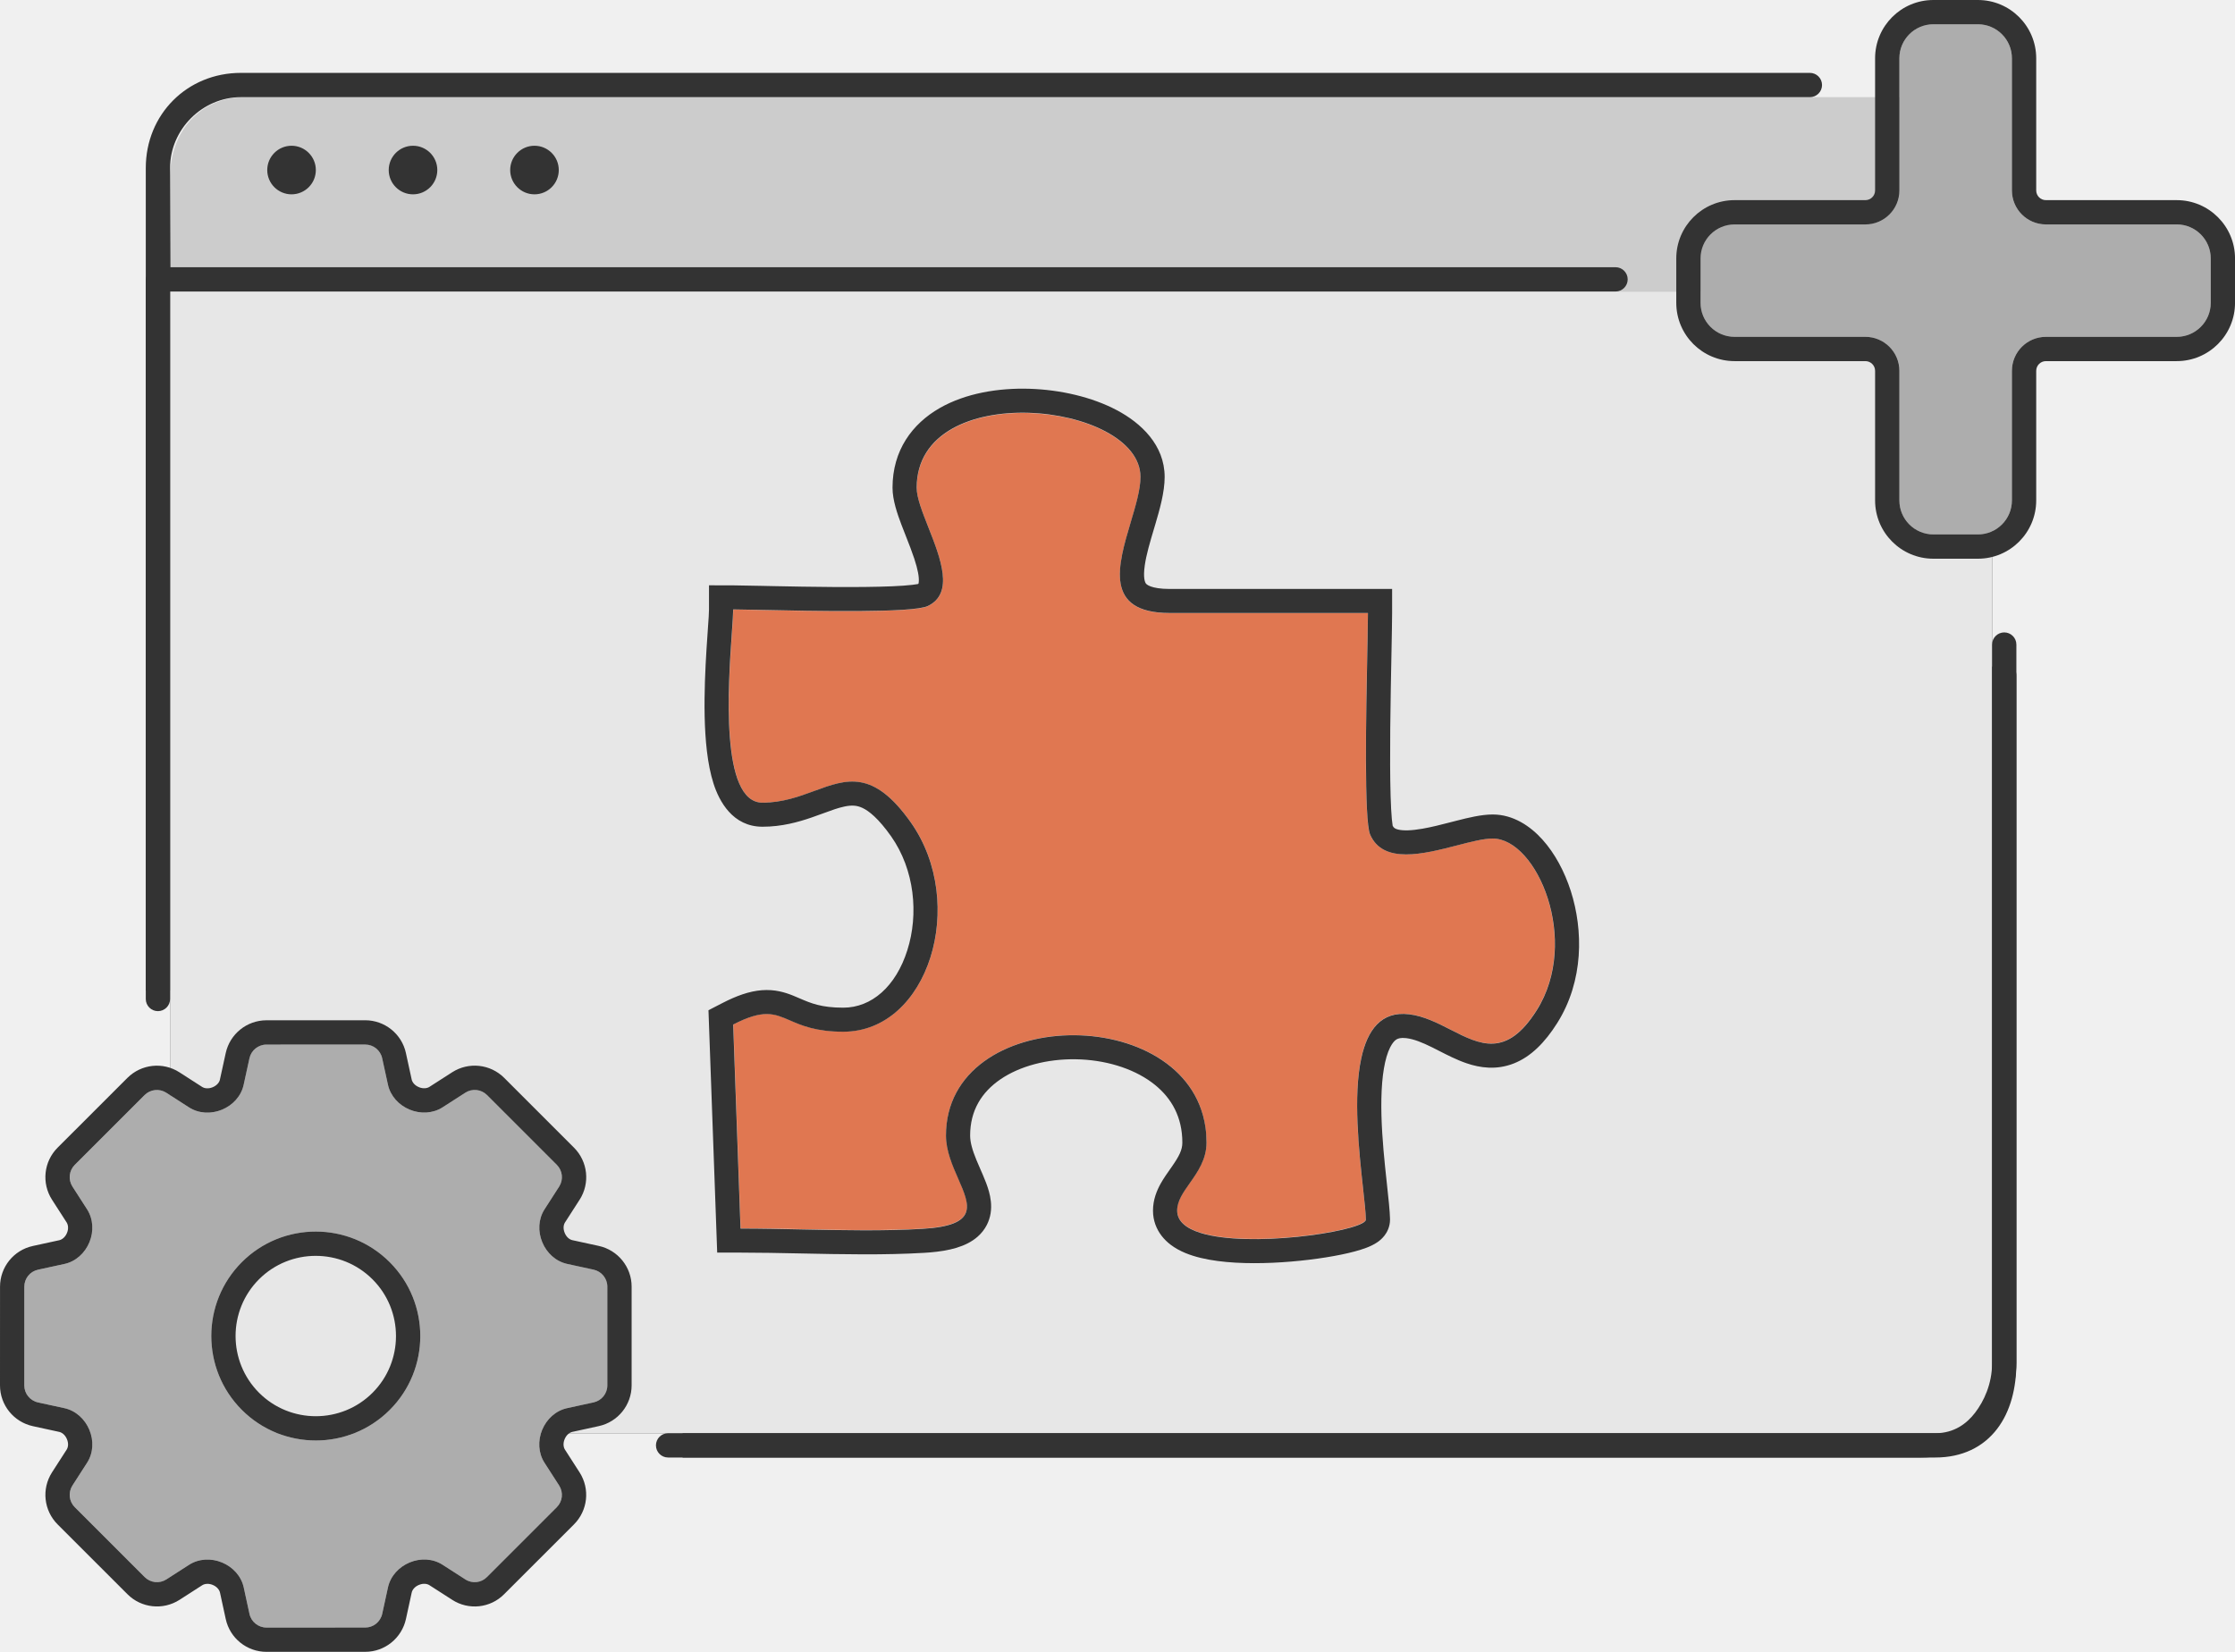
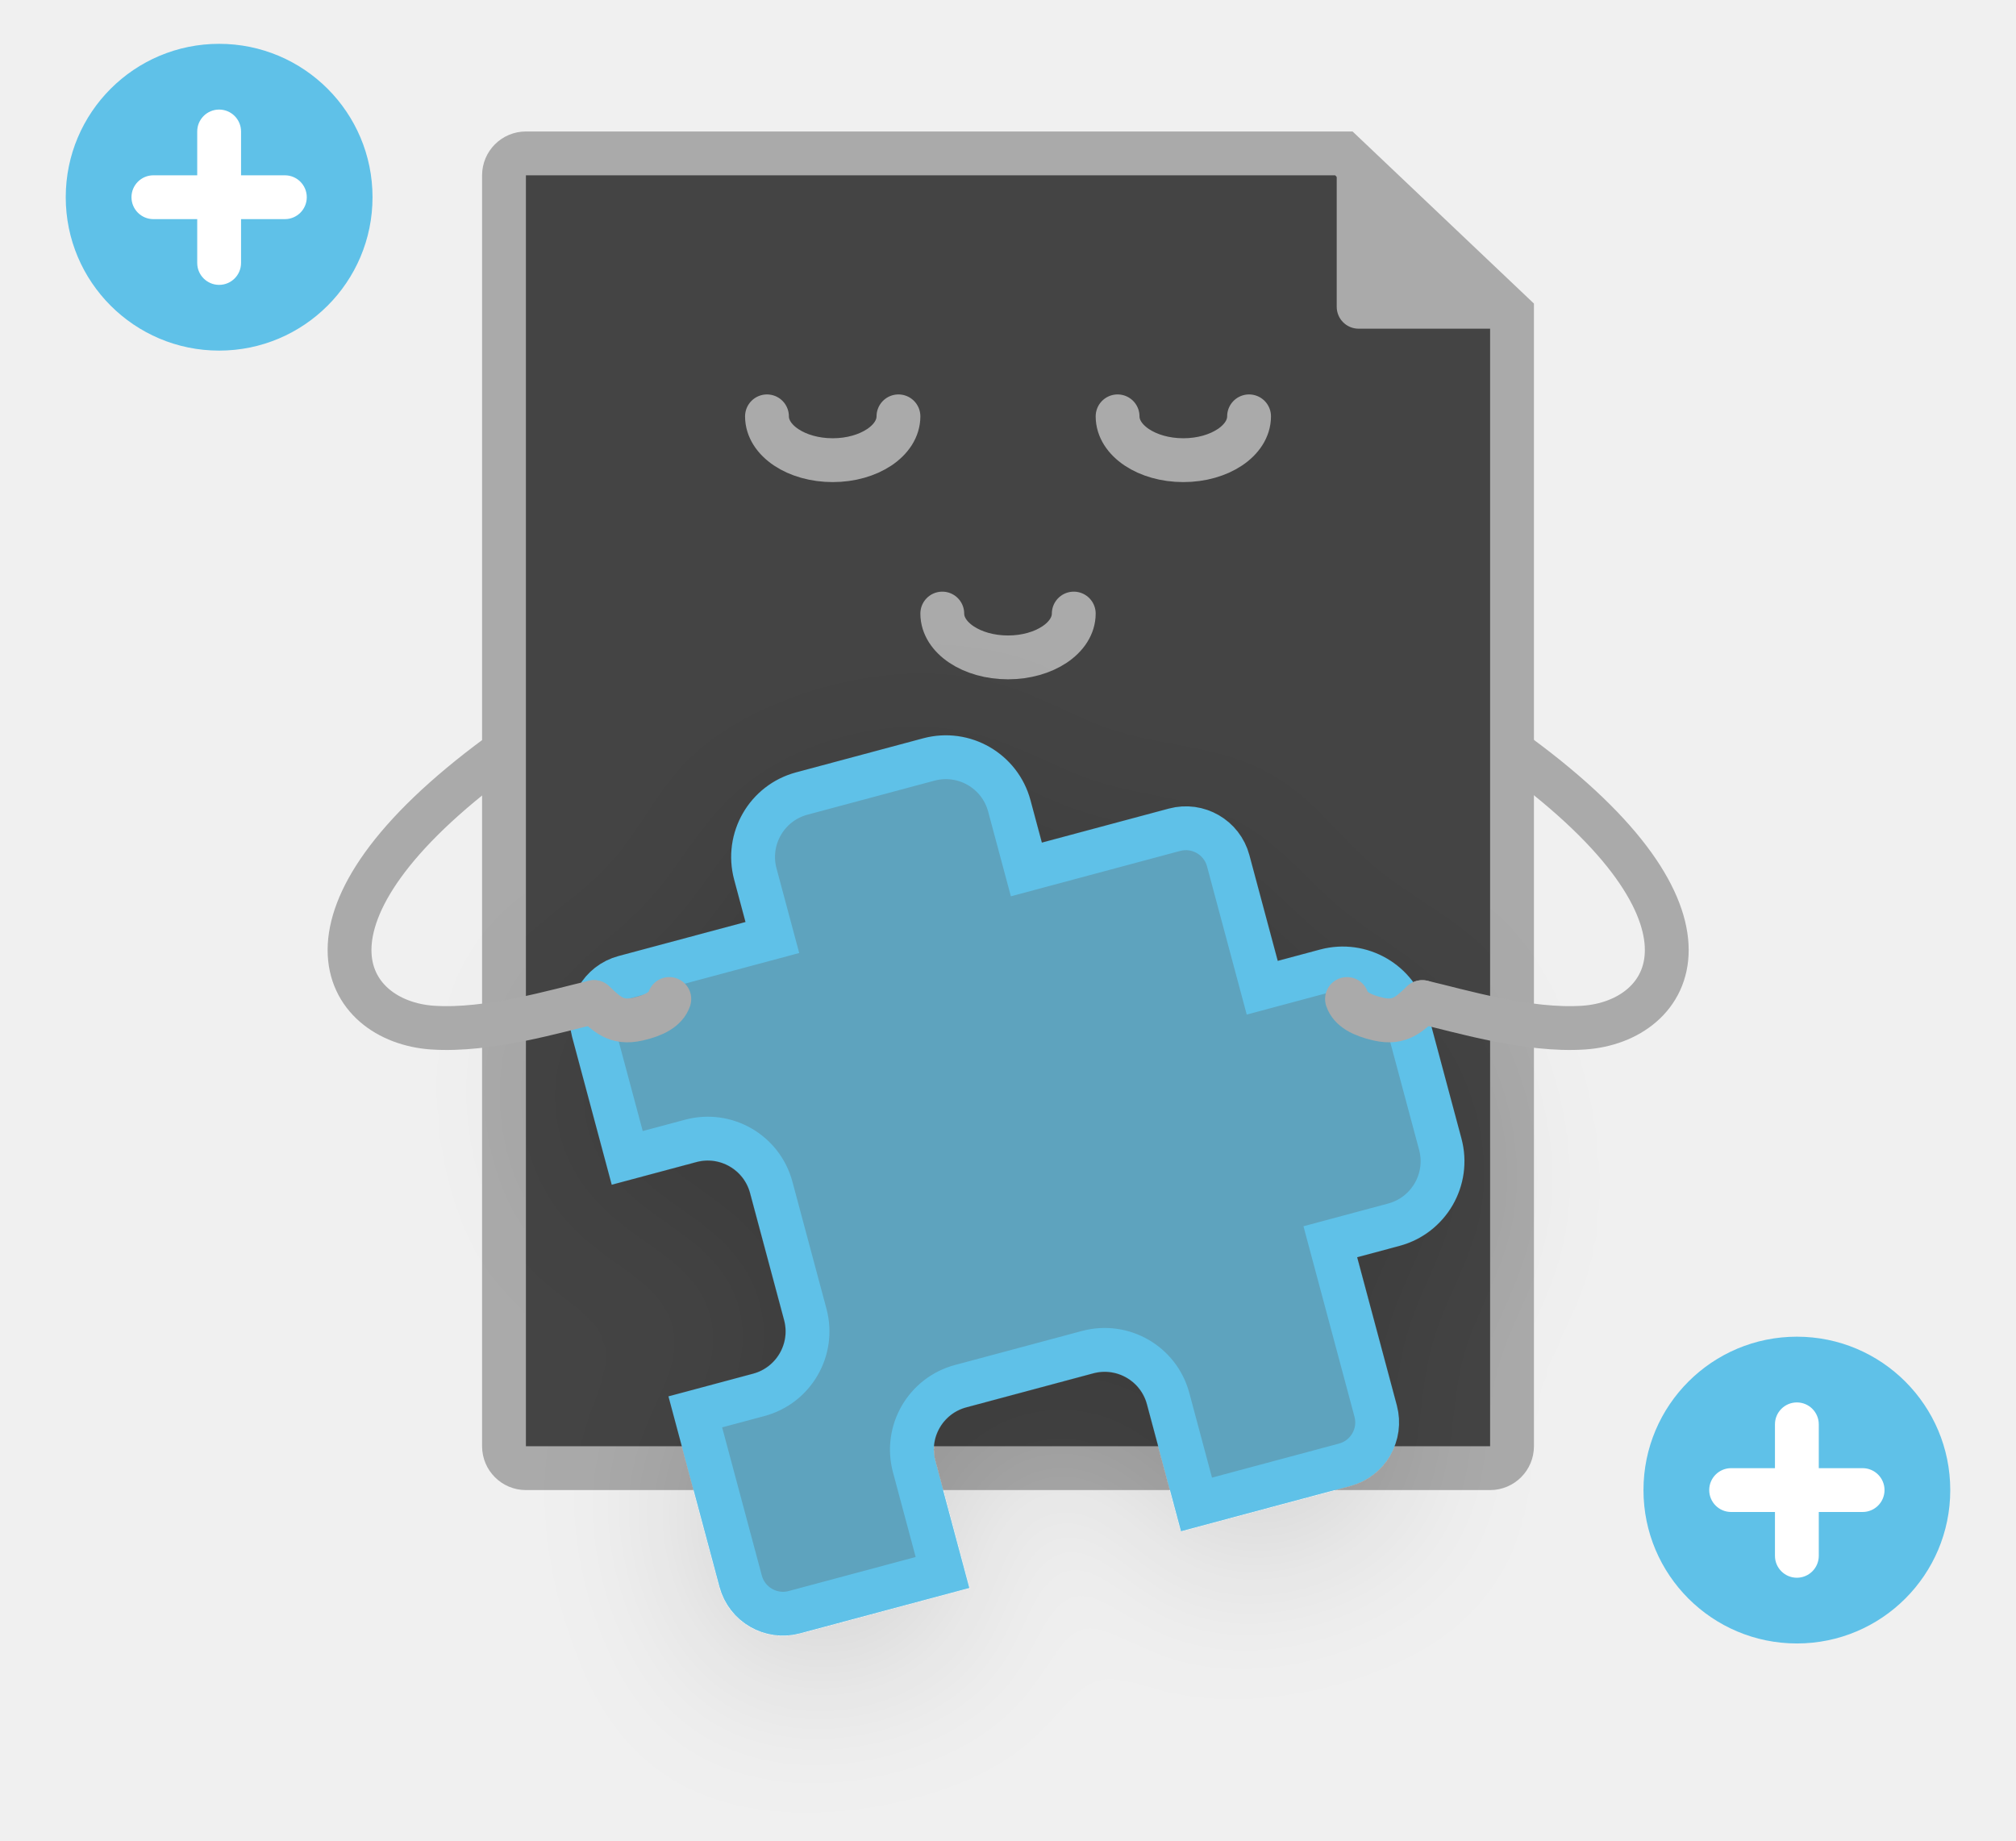
- <svg xmlns="http://www.w3.org/2000/svg" width="92" height="68" viewBox="0 0 92 68" fill="none">
-   <g id="Third-party services">
-     <path id="Vector" d="M78.692 59H10.31C8.435 59 7.001 57.57 7.001 55.7V7.3C7.001 5.43 8.208 4 10.083 4H78.694C80.569 4 82.001 5.43 82.001 7.3V55.7C82.001 57.57 80.567 59 78.692 59Z" fill="#CCCCCC" />
-     <path id="Vector_2" fill-rule="evenodd" clip-rule="evenodd" d="M9.915 4C8.334 4 7.001 5.324 7.001 6.916L7.134 40.772H6.001V6.916C6.001 4.709 7.702 3 9.915 3H74.501C74.777 3 75.001 3.224 75.001 3.5C75.001 3.776 74.777 4 74.501 4H9.915ZM28.098 60H79.087C81.3 60 83.001 58.291 83.001 56.084V27.809C83.001 27.496 82.747 27.242 82.434 27.242C82.122 27.242 81.868 27.496 81.868 27.809V56.084C81.868 57.676 80.668 58.873 79.087 58.873H28.098V60Z" fill="#333333" />
-     <g id="Vector_3">
-       <path d="M79.787 59H10.369C8.465 59 7.001 58.105 7.001 56.202V12H82.001V56.202C82.001 58.105 81.69 59 79.787 59Z" fill="#333333" />
-       <path d="M79.787 59H10.369C8.465 59 7.001 58.105 7.001 56.202V12H82.001V56.202C82.001 58.105 81.69 59 79.787 59Z" fill="white" fill-opacity="0.88" />
-     </g>
-     <path id="Vector_4" fill-rule="evenodd" clip-rule="evenodd" d="M6.001 11.557C6.001 11.249 6.254 11 6.567 11H66.501C66.777 11 67.001 11.224 67.001 11.5C67.001 11.776 66.777 12 66.501 12H7.001V41.125C7.001 41.401 6.777 41.625 6.501 41.625C6.225 41.625 6.001 41.401 6.001 41.125V11.557ZM27.001 59.5C27.001 59.776 27.225 60 27.501 60H79.662C80.776 60 81.643 59.565 82.213 58.816C82.766 58.09 83.001 57.123 83.001 56.102V26.534C83.001 26.258 82.777 26.034 82.501 26.034C82.225 26.034 82.001 26.258 82.001 26.534V56.102C82.001 56.975 81.665 57.678 81.307 58.149C80.965 58.597 80.445 59 79.662 59H27.501C27.225 59 27.001 59.224 27.001 59.5Z" fill="#333333" />
-     <path id="Vector_5" d="M12.001 8C12.553 8 13.001 7.552 13.001 7C13.001 6.448 12.553 6 12.001 6C11.449 6 11.001 6.448 11.001 7C11.001 7.552 11.449 8 12.001 8Z" fill="#333333" />
-     <path id="Vector_6" d="M17.001 8C17.553 8 18.001 7.552 18.001 7C18.001 6.448 17.553 6 17.001 6C16.449 6 16.001 6.448 16.001 7C16.001 7.552 16.449 8 17.001 8Z" fill="#333333" />
-     <path id="Vector_7" d="M22.001 8C22.553 8 23.001 7.552 23.001 7C23.001 6.448 22.553 6 22.001 6C21.449 6 21.001 6.448 21.001 7C21.001 7.552 21.449 8 22.001 8Z" fill="#333333" />
-     <path id="Vector_8" fill-rule="evenodd" clip-rule="evenodd" d="M56.22 50.196C56.188 48.554 54.71 41.353 58 41.749C59.962 41.987 61.447 44.444 63.251 41.586C65.058 38.722 63.259 34.518 61.44 34.518C60.171 34.518 57.15 36.094 56.395 34.353C56.072 33.612 56.306 26.542 56.306 25.24H48.154C44.39 25.24 46.946 21.497 46.946 19.645C46.946 16.548 37.736 15.552 37.736 20.087C37.736 21.315 39.838 24.177 38.189 24.954C37.418 25.317 31.326 25.095 30.185 25.093C30.185 26.179 29.305 33.044 31.393 33.044C33.924 33.044 35.214 30.624 37.499 33.861C39.841 37.189 38.224 42.467 34.714 42.467C32.09 42.467 32.357 41.051 30.185 42.172L30.487 50.565C32.921 50.565 35.609 50.719 37.985 50.577C41.418 50.371 38.942 48.663 38.942 46.737C38.942 41.16 49.663 41.216 49.663 47.029C49.663 48.291 48.456 48.957 48.456 49.827C48.456 51.835 56.22 50.782 56.22 50.196Z" fill="#E07751" />
-     <path id="Vector_9" fill-rule="evenodd" clip-rule="evenodd" d="M57.218 50.206V50.196L57.218 50.186C57.211 49.851 57.153 49.318 57.089 48.732C57.064 48.505 57.039 48.27 57.015 48.036C56.924 47.145 56.844 46.151 56.862 45.234C56.88 44.287 57.002 43.558 57.222 43.118C57.245 43.074 57.267 43.035 57.288 43.001C57.365 42.879 57.436 42.818 57.489 42.786C57.546 42.753 57.655 42.709 57.883 42.736C58.196 42.774 58.529 42.906 58.956 43.117C59.035 43.156 59.122 43.201 59.214 43.248C59.554 43.422 59.971 43.636 60.367 43.77C60.917 43.958 61.595 44.062 62.318 43.776C63.016 43.499 63.59 42.923 64.099 42.117C65.198 40.374 65.173 38.286 64.659 36.679C64.399 35.87 63.998 35.123 63.489 34.559C62.994 34.01 62.292 33.529 61.444 33.529C60.978 33.529 60.425 33.665 59.98 33.779C59.895 33.8 59.811 33.822 59.728 33.843L59.726 33.844C59.32 33.949 58.934 34.048 58.556 34.114C58.092 34.195 57.766 34.201 57.557 34.151C57.425 34.12 57.371 34.08 57.328 33.996L57.324 33.975C57.314 33.918 57.303 33.831 57.292 33.712C57.27 33.474 57.254 33.155 57.242 32.77C57.219 32.001 57.218 31.022 57.227 30.014C57.237 28.901 57.261 27.727 57.279 26.801C57.293 26.084 57.304 25.514 57.304 25.235V24.245H48.154C47.345 24.245 47.184 24.042 47.17 24.022C47.13 23.97 47.049 23.786 47.123 23.271C47.187 22.826 47.334 22.332 47.502 21.767L47.56 21.572C47.731 20.992 47.941 20.268 47.941 19.636C47.941 18.316 46.964 17.411 45.975 16.887C44.95 16.343 43.642 16.043 42.37 16.004C41.104 15.966 39.751 16.184 38.675 16.802C37.552 17.447 36.739 18.538 36.739 20.078C36.739 20.593 36.943 21.167 37.105 21.597C37.172 21.775 37.239 21.943 37.303 22.106C37.422 22.408 37.534 22.693 37.633 22.992C37.785 23.452 37.837 23.76 37.82 23.947C37.813 24.033 37.807 24.035 37.779 24.047C37.774 24.049 37.768 24.051 37.761 24.054C37.782 24.044 37.794 24.039 37.794 24.039C37.794 24.039 37.727 24.055 37.551 24.076C37.343 24.101 37.065 24.12 36.727 24.135C36.054 24.164 35.204 24.17 34.328 24.165C33.454 24.16 32.567 24.143 31.825 24.128L31.364 24.118C30.84 24.107 30.415 24.098 30.182 24.097L29.185 24.095V25.087C29.185 25.229 29.167 25.49 29.14 25.866C29.123 26.107 29.103 26.394 29.082 26.728C29.032 27.534 28.985 28.526 29.006 29.495C29.027 30.444 29.114 31.452 29.37 32.253C29.603 32.982 30.157 34.033 31.388 34.033C32.183 34.033 32.86 33.842 33.414 33.651C33.619 33.581 33.792 33.517 33.947 33.46C34.255 33.346 34.489 33.261 34.746 33.205C35.058 33.137 35.275 33.151 35.506 33.261C35.771 33.386 36.16 33.691 36.682 34.429C37.653 35.811 37.819 37.637 37.349 39.117C36.876 40.612 35.876 41.482 34.711 41.482C33.805 41.482 33.378 41.298 32.92 41.101C32.832 41.062 32.742 41.024 32.648 40.986C32.312 40.851 31.895 40.721 31.358 40.763C30.849 40.803 30.323 40.988 29.722 41.299L29.163 41.587L29.522 51.565H30.482C31.262 51.565 32.092 51.582 32.942 51.599C34.648 51.635 36.433 51.671 38.042 51.574C38.125 51.569 38.208 51.564 38.289 51.557C39.062 51.491 39.762 51.329 40.237 50.914C40.402 50.77 40.529 50.605 40.621 50.426C40.699 50.273 40.751 50.11 40.778 49.941C40.83 49.603 40.774 49.29 40.709 49.051C40.642 48.808 40.545 48.569 40.457 48.364C40.419 48.274 40.383 48.194 40.349 48.117L40.349 48.115C40.296 47.995 40.247 47.883 40.194 47.754C40.027 47.349 39.934 47.027 39.934 46.744C39.934 45.713 40.41 44.96 41.179 44.433C41.979 43.886 43.105 43.587 44.286 43.606C45.466 43.626 46.593 43.96 47.399 44.55C48.13 45.085 48.61 45.833 48.664 46.843C48.668 46.906 48.669 46.971 48.669 47.037C48.669 47.337 48.537 47.597 48.243 48.019L48.222 48.049L48.174 48.117C48.051 48.29 47.895 48.513 47.773 48.731C47.619 49.011 47.461 49.385 47.461 49.836C47.461 50.249 47.603 50.596 47.814 50.872C47.922 51.012 48.049 51.135 48.184 51.238C48.554 51.521 49.01 51.684 49.437 51.786C50.299 51.993 51.379 52.027 52.384 51.983C53.403 51.938 54.427 51.808 55.211 51.647C55.598 51.568 55.961 51.473 56.246 51.365C56.382 51.313 56.551 51.239 56.705 51.132C56.782 51.079 56.892 50.992 56.991 50.863C57.092 50.732 57.218 50.507 57.218 50.206ZM31.175 25.104L31.334 25.108C33.492 25.154 37.565 25.241 38.187 24.949C39.288 24.43 38.716 22.98 38.215 21.709C37.966 21.076 37.733 20.487 37.733 20.078C37.733 15.54 46.946 16.538 46.946 19.636C46.946 20.149 46.75 20.807 46.546 21.491C46.015 23.276 45.432 25.235 48.154 25.235H56.309C56.309 25.439 56.304 25.784 56.295 26.225L56.284 26.776C56.234 29.311 56.145 33.773 56.398 34.353C56.933 35.588 58.606 35.156 59.988 34.799C60.556 34.652 61.074 34.519 61.444 34.519C63.264 34.519 65.064 38.725 63.256 41.59C62.011 43.563 60.918 43.005 59.716 42.391C59.175 42.115 58.612 41.827 58.003 41.754C56.854 41.615 56.286 42.404 56.036 43.559C55.694 45.132 55.941 47.383 56.106 48.899C56.167 49.458 56.218 49.917 56.223 50.206C56.223 50.226 56.214 50.248 56.195 50.269C55.801 50.727 51.409 51.374 49.422 50.756C48.834 50.573 48.456 50.279 48.456 49.836C48.456 49.441 48.705 49.088 48.977 48.703C49.304 48.238 49.664 47.727 49.664 47.037C49.664 46.822 49.65 46.615 49.622 46.416C48.887 41.224 38.939 41.37 38.939 46.744C38.939 47.378 39.207 47.988 39.445 48.529C39.929 49.633 40.287 50.448 37.982 50.586C36.411 50.681 34.703 50.645 33.023 50.611C32.161 50.593 31.307 50.575 30.482 50.575L30.18 42.177C31.427 41.533 31.87 41.726 32.517 42.006C32.998 42.215 33.592 42.472 34.711 42.472C38.221 42.472 39.839 37.191 37.496 33.861C35.949 31.669 34.858 32.069 33.529 32.557C32.895 32.79 32.206 33.043 31.388 33.043C29.635 33.043 29.974 28.201 30.128 26.004C30.157 25.591 30.179 25.272 30.18 25.096L30.18 25.087C30.379 25.088 30.729 25.095 31.175 25.104Z" fill="#333333" />
-     <path id="Vector_10" fill-rule="evenodd" clip-rule="evenodd" d="M19.155 65.018L18.219 64.416C17.816 64.156 17.307 64.136 16.863 64.32C16.42 64.504 16.072 64.879 15.97 65.348L15.733 66.435C15.661 66.764 15.37 67 15.033 66.999L10.969 67C10.632 67 10.34 66.765 10.269 66.436L10.033 65.35C9.931 64.88 9.585 64.507 9.14 64.322C8.697 64.138 8.188 64.159 7.784 64.416L6.848 65.018C6.564 65.2 6.193 65.16 5.954 64.921L3.079 62.046C2.84 61.808 2.8 61.437 2.982 61.152L3.584 60.217C3.845 59.813 3.864 59.305 3.679 58.861C3.495 58.418 3.121 58.071 2.651 57.968L1.565 57.732C1.236 57.66 1 57.369 1 57.032L1.001 52.969C1.001 52.632 1.235 52.34 1.565 52.269L2.652 52.032C3.122 51.93 3.496 51.584 3.68 51.14C3.864 50.697 3.843 50.188 3.585 49.783L2.982 48.846C2.8 48.562 2.84 48.191 3.078 47.952L5.951 45.08C6.19 44.842 6.561 44.802 6.845 44.984L7.781 45.586C8.184 45.845 8.695 45.864 9.138 45.681C9.581 45.498 9.93 45.124 10.03 44.653L10.268 43.566C10.339 43.238 10.63 43.002 10.969 43.001L15.033 43C15.369 43 15.662 43.235 15.732 43.565L15.968 44.65C16.071 45.12 16.417 45.493 16.861 45.678C17.304 45.862 17.814 45.842 18.218 45.584L19.154 44.982C19.438 44.8 19.809 44.84 20.048 45.079L22.921 47.952C23.16 48.191 23.199 48.563 23.018 48.846L22.416 49.782C22.157 50.184 22.137 50.694 22.321 51.138C22.505 51.581 22.878 51.929 23.35 52.031L24.436 52.267C24.764 52.339 25 52.63 25 52.967L24.999 57.03C25 57.367 24.765 57.659 24.434 57.731L23.346 57.968C22.877 58.07 22.503 58.416 22.318 58.86C22.135 59.303 22.154 59.814 22.414 60.217L23.016 61.152C23.198 61.437 23.158 61.808 22.919 62.046L20.045 64.92C19.81 65.16 19.438 65.201 19.155 65.018ZM16.042 58.042C17.72 56.365 17.72 53.636 16.041 51.958C14.363 50.279 11.633 50.279 9.955 51.956C8.278 53.634 8.278 56.363 9.956 58.041C11.635 59.719 14.364 59.72 16.042 58.042Z" fill="#ADADAD" />
-     <path id="Vector_11" fill-rule="evenodd" clip-rule="evenodd" d="M17.678 65.257C17.584 65.196 17.426 65.169 17.247 65.244H17.245C17.065 65.319 16.971 65.451 16.947 65.561L16.71 66.648C16.538 67.433 15.843 67.999 15.033 67.999L10.969 68C10.165 68 9.462 67.44 9.292 66.647C9.292 66.646 9.291 66.645 9.291 66.644L9.056 65.563C9.032 65.454 8.939 65.321 8.757 65.245C8.58 65.172 8.42 65.197 8.322 65.259C8.323 65.259 8.322 65.259 8.322 65.259L7.388 65.86C6.708 66.295 5.818 66.199 5.247 65.628L2.372 62.754C1.801 62.183 1.705 61.293 2.14 60.613L2.141 60.611L2.744 59.675C2.804 59.582 2.831 59.426 2.756 59.245L2.755 59.244C2.681 59.065 2.55 58.97 2.436 58.945C2.437 58.945 2.436 58.945 2.436 58.945L1.351 58.709C0.566 58.537 0 57.842 0 57.032L0.001 52.969C0.001 52.165 0.56 51.462 1.354 51.292C1.355 51.292 1.356 51.291 1.357 51.291L2.44 51.055C2.548 51.031 2.681 50.938 2.757 50.756C2.83 50.58 2.805 50.42 2.743 50.322C2.743 50.322 2.743 50.322 2.742 50.321L2.14 49.386C1.705 48.707 1.8 47.816 2.371 47.245L5.244 44.373C5.816 43.802 6.706 43.706 7.385 44.142L7.386 44.143L8.322 44.745C8.415 44.804 8.575 44.832 8.755 44.757C8.938 44.681 9.03 44.549 9.053 44.444L9.053 44.44L9.291 43.353C9.462 42.566 10.159 42.004 10.965 42.001H10.969L15.033 42C15.836 42 16.539 42.56 16.71 43.353C16.71 43.354 16.71 43.355 16.71 43.356L16.946 44.438C16.969 44.546 17.062 44.679 17.245 44.755C17.422 44.828 17.582 44.803 17.679 44.741C17.68 44.741 17.68 44.741 17.68 44.74L18.614 44.14C19.294 43.705 20.184 43.801 20.755 44.372L23.628 47.245C24.201 47.818 24.293 48.709 23.861 49.385L23.859 49.387L23.258 50.322C23.197 50.416 23.17 50.574 23.245 50.754L23.245 50.755C23.321 50.937 23.452 51.03 23.561 51.053L24.649 51.29C25.434 51.462 26 52.157 26 52.966L26 57.03C25.999 57.836 25.438 58.536 24.646 58.708C24.646 58.708 24.646 58.708 24.646 58.708L23.559 58.945C23.451 58.969 23.318 59.062 23.242 59.244C23.168 59.424 23.195 59.583 23.255 59.675L23.858 60.613C24.293 61.292 24.198 62.182 23.626 62.754L20.755 65.624C20.187 66.201 19.292 66.297 18.613 65.858C18.612 65.857 18.611 65.857 18.611 65.856L17.678 65.257ZM19.155 65.018C19.438 65.201 19.81 65.16 20.045 64.92L22.919 62.046C23.158 61.808 23.198 61.437 23.016 61.152L22.414 60.217C22.154 59.814 22.135 59.303 22.318 58.86C22.503 58.416 22.877 58.07 23.346 57.968L24.434 57.731C24.765 57.659 25 57.367 25 57.03L25 52.967C25 52.63 24.764 52.339 24.436 52.267L23.35 52.031C22.878 51.929 22.505 51.581 22.322 51.138C22.137 50.694 22.157 50.184 22.416 49.782L23.018 48.846C23.199 48.563 23.16 48.191 22.921 47.952L20.048 45.079C19.809 44.84 19.438 44.8 19.154 44.982L18.218 45.584C17.814 45.842 17.305 45.862 16.861 45.678C16.417 45.493 16.071 45.12 15.969 44.65L15.732 43.565C15.662 43.235 15.369 43 15.033 43L10.969 43.001C10.63 43.002 10.339 43.238 10.268 43.566L10.03 44.653C9.93 45.124 9.581 45.498 9.138 45.681C8.695 45.864 8.184 45.845 7.781 45.586L6.845 44.984C6.561 44.802 6.19 44.842 5.951 45.08L3.078 47.952C2.84 48.191 2.8 48.562 2.982 48.846L3.585 49.783C3.843 50.188 3.864 50.697 3.68 51.14C3.496 51.584 3.122 51.93 2.653 52.032L1.565 52.269C1.235 52.34 1.001 52.632 1.001 52.969L1 57.032C1 57.369 1.236 57.66 1.565 57.732L2.651 57.968C3.121 58.071 3.495 58.418 3.679 58.861C3.864 59.305 3.845 59.813 3.584 60.217L2.982 61.152C2.8 61.437 2.84 61.808 3.079 62.046L5.954 64.921C6.193 65.16 6.564 65.2 6.848 65.018L7.784 64.416C8.188 64.159 8.697 64.138 9.14 64.322C9.585 64.507 9.931 64.88 10.033 65.35L10.269 66.436C10.34 66.765 10.632 67 10.969 67L15.033 66.999C15.37 67 15.661 66.764 15.733 66.435L15.97 65.348C16.072 64.879 16.42 64.504 16.863 64.32C17.307 64.136 17.816 64.156 18.219 64.416L19.155 65.018ZM15.335 57.335C16.622 56.048 16.622 53.953 15.334 52.665C14.046 51.377 11.95 51.377 10.662 52.663C9.376 53.95 9.375 56.046 10.663 57.334C11.951 58.622 14.048 58.622 15.335 57.335ZM16.041 51.958C17.72 53.636 17.72 56.365 16.042 58.042C14.364 59.72 11.635 59.719 9.956 58.041C8.278 56.363 8.278 53.634 9.956 51.956C11.633 50.279 14.363 50.279 16.041 51.958Z" fill="#333333" />
-     <path id="Vector_12" d="M82.817 7.839C82.817 8.613 83.444 9.239 84.217 9.239H89.601C90.374 9.239 91.001 9.866 91.001 10.639V12.466C91.001 13.239 90.374 13.866 89.601 13.866H84.217C83.444 13.866 82.817 14.493 82.817 15.266V20.6C82.817 21.373 82.19 22 81.417 22H79.585C78.812 22 78.185 21.373 78.185 20.6V15.266C78.185 14.493 77.558 13.866 76.785 13.866H71.401C70.628 13.866 70.001 13.239 70.001 12.466V10.639C70.001 9.866 70.628 9.239 71.401 9.239H76.785C77.558 9.239 78.185 8.613 78.185 7.839V2.4C78.185 1.627 78.812 1 79.585 1H81.417C82.19 1 82.817 1.627 82.817 2.4V7.839Z" fill="#ADADAD" />
-     <path id="Vector_13" fill-rule="evenodd" clip-rule="evenodd" d="M84.217 8.239H89.601C90.926 8.239 92.001 9.314 92.001 10.639V12.466C92.001 13.792 90.926 14.866 89.601 14.866H84.217C83.996 14.866 83.817 15.045 83.817 15.266V20.6C83.817 21.925 82.742 23 81.417 23H79.585C78.26 23 77.185 21.925 77.185 20.6V15.266C77.185 15.045 77.006 14.866 76.785 14.866H71.401C70.076 14.866 69.001 13.792 69.001 12.466V10.639C69.001 9.314 70.076 8.239 71.401 8.239H76.785C77.006 8.239 77.185 8.06 77.185 7.839V2.4C77.185 1.075 78.26 0 79.585 0H81.417C82.742 0 83.817 1.075 83.817 2.4V7.839C83.817 8.06 83.996 8.239 84.217 8.239ZM84.217 9.239C83.444 9.239 82.817 8.613 82.817 7.839V2.4C82.817 1.627 82.19 1 81.417 1H79.585C78.812 1 78.185 1.627 78.185 2.4V7.839C78.185 8.613 77.558 9.239 76.785 9.239H71.401C70.628 9.239 70.001 9.866 70.001 10.639V12.466C70.001 13.239 70.628 13.866 71.401 13.866H76.785C77.558 13.866 78.185 14.493 78.185 15.266V20.6C78.185 21.373 78.812 22 79.585 22H81.417C82.19 22 82.817 21.373 82.817 20.6V15.266C82.817 14.493 83.444 13.866 84.217 13.866H89.601C90.374 13.866 91.001 13.239 91.001 12.466V10.639C91.001 9.866 90.374 9.239 89.601 9.239H84.217Z" fill="#333333" />
+ <svg xmlns="http://www.w3.org/2000/svg" width="92" height="84" viewBox="0 0 92 84" fill="none">
+   <path d="M24 7H61.326L69.001 14.283V66C69.001 66.552 68.553 67 68.001 67H24C23.448 67 23 66.552 23 66V8C23 7.448 23.448 7 24 7Z" fill="#444444" stroke="#AAAAAA" stroke-width="2" />
+   <path d="M41.001 19C41.001 20.105 39.657 21 38.001 21C36.344 21 35.001 20.105 35.001 19" stroke="#AAAAAA" stroke-width="2" stroke-linecap="round" />
+   <path d="M57.001 19C57.001 20.105 55.657 21 54.001 21C52.344 21 51.001 20.105 51.001 19" stroke="#AAAAAA" stroke-width="2" stroke-linecap="round" />
+   <path d="M49.001 28C49.001 29.105 47.657 30 46.001 30C44.344 30 43.001 29.105 43.001 28" stroke="#AAAAAA" stroke-width="2" stroke-linecap="round" />
+   <path d="M61.001 7L69.001 15H62.001C61.448 15 61.001 14.552 61.001 14V7Z" fill="#AAAAAA" />
+   <g filter="url(#filter0_d_413_7467)">
+     <path d="M42.387 34.659C43.988 34.23 45.633 35.18 46.061 36.78L46.838 39.678L53.599 37.866C54.666 37.58 55.763 38.213 56.049 39.28L57.602 45.076L60.499 44.299C62.1 43.87 63.745 44.82 64.174 46.421L65.727 52.216C66.156 53.817 65.206 55.462 63.605 55.89L60.708 56.667L62.778 64.394C63.064 65.461 62.431 66.558 61.364 66.844L54.602 68.656L53.308 63.826C52.88 62.225 51.234 61.276 49.634 61.705L43.839 63.258C42.238 63.686 41.288 65.331 41.717 66.932L43.011 71.761L36.25 73.573C35.183 73.859 34.086 73.226 33.8 72.159L31.73 64.431L34.628 63.655C36.228 63.226 37.178 61.581 36.749 59.981L35.196 54.185C34.767 52.585 33.122 51.635 31.522 52.064L28.624 52.84L27.071 47.045C26.785 45.978 27.418 44.881 28.485 44.595L35.247 42.784L34.47 39.886C34.041 38.285 34.991 36.64 36.592 36.212L42.387 34.659Z" fill="#5EA3BE" />
+     <path d="M42.387 34.659C43.988 34.23 45.633 35.18 46.061 36.78L46.838 39.678L53.599 37.866C54.666 37.58 55.763 38.213 56.049 39.28L57.602 45.076L60.499 44.299C62.1 43.87 63.745 44.82 64.174 46.421L65.727 52.216C66.156 53.817 65.206 55.462 63.605 55.89L60.708 56.667L62.778 64.394C63.064 65.461 62.431 66.558 61.364 66.844L54.602 68.656L53.308 63.826C52.88 62.225 51.234 61.276 49.634 61.705L43.839 63.258C42.238 63.686 41.288 65.331 41.717 66.932L43.011 71.761L36.25 73.573C35.183 73.859 34.086 73.226 33.8 72.159L31.73 64.431L34.628 63.655C36.228 63.226 37.178 61.581 36.749 59.981L35.196 54.185C34.767 52.585 33.122 51.635 31.522 52.064L28.624 52.84L27.071 47.045C26.785 45.978 27.418 44.881 28.485 44.595L35.247 42.784L34.47 39.886C34.041 38.285 34.991 36.64 36.592 36.212L42.387 34.659Z" stroke="#5FC1E8" stroke-width="2" />
  </g>
+   <path d="M22.752 34.462C12.707 41.844 15.666 46.619 19.738 46.895C22.299 47.069 25.431 46.118 27.105 45.73" stroke="#AAAAAA" stroke-width="2" stroke-linecap="round" />
+   <path d="M30.544 45.59C30.383 46.058 29.87 46.333 29.115 46.507C28.105 46.74 27.678 46.252 27.106 45.73" stroke="#AAAAAA" stroke-width="2" stroke-linecap="round" />
+   <path d="M69.262 34.462C79.307 41.844 76.348 46.619 72.275 46.895C69.714 47.069 66.583 46.118 64.909 45.73" stroke="#AAAAAA" stroke-width="2" stroke-linecap="round" />
+   <path d="M61.47 45.59C61.63 46.058 62.144 46.333 62.899 46.507C63.909 46.74 64.335 46.252 64.908 45.73" stroke="#AAAAAA" stroke-width="2" stroke-linecap="round" />
+   <circle cx="10" cy="9" r="7" fill="#5FC1E8" />
+   <rect x="9" y="5" width="2" height="8" rx="1" fill="white" />
+   <rect x="6" y="10" width="2" height="8" rx="1" transform="rotate(-90 6 10)" fill="white" />
+   <circle cx="82" cy="68" r="7" fill="#5FC1E8" />
+   <rect x="81" y="64" width="2" height="8" rx="1" fill="white" />
+   <rect x="78" y="69" width="2" height="8" rx="1" transform="rotate(-90 78 69)" fill="white" />
+   <defs>
+     <filter id="filter0_d_413_7467" x="19.002" y="28.556" width="54.828" height="55.086" filterUnits="userSpaceOnUse" color-interpolation-filters="sRGB">
+       <feFlood flood-opacity="0" result="BackgroundImageFix" />
+       <feColorMatrix in="SourceAlpha" type="matrix" values="0 0 0 0 0 0 0 0 0 0 0 0 0 0 0 0 0 0 127 0" result="hardAlpha" />
+       <feOffset dy="2" />
+       <feGaussianBlur stdDeviation="3.5" />
+       <feComposite in2="hardAlpha" operator="out" />
+       <feColorMatrix type="matrix" values="0 0 0 0 0 0 0 0 0 0 0 0 0 0 0 0 0 0 0.12 0" />
+       <feBlend mode="normal" in2="BackgroundImageFix" result="effect1_dropShadow_413_7467" />
+       <feBlend mode="normal" in="SourceGraphic" in2="effect1_dropShadow_413_7467" result="shape" />
+     </filter>
+   </defs>
</svg>
